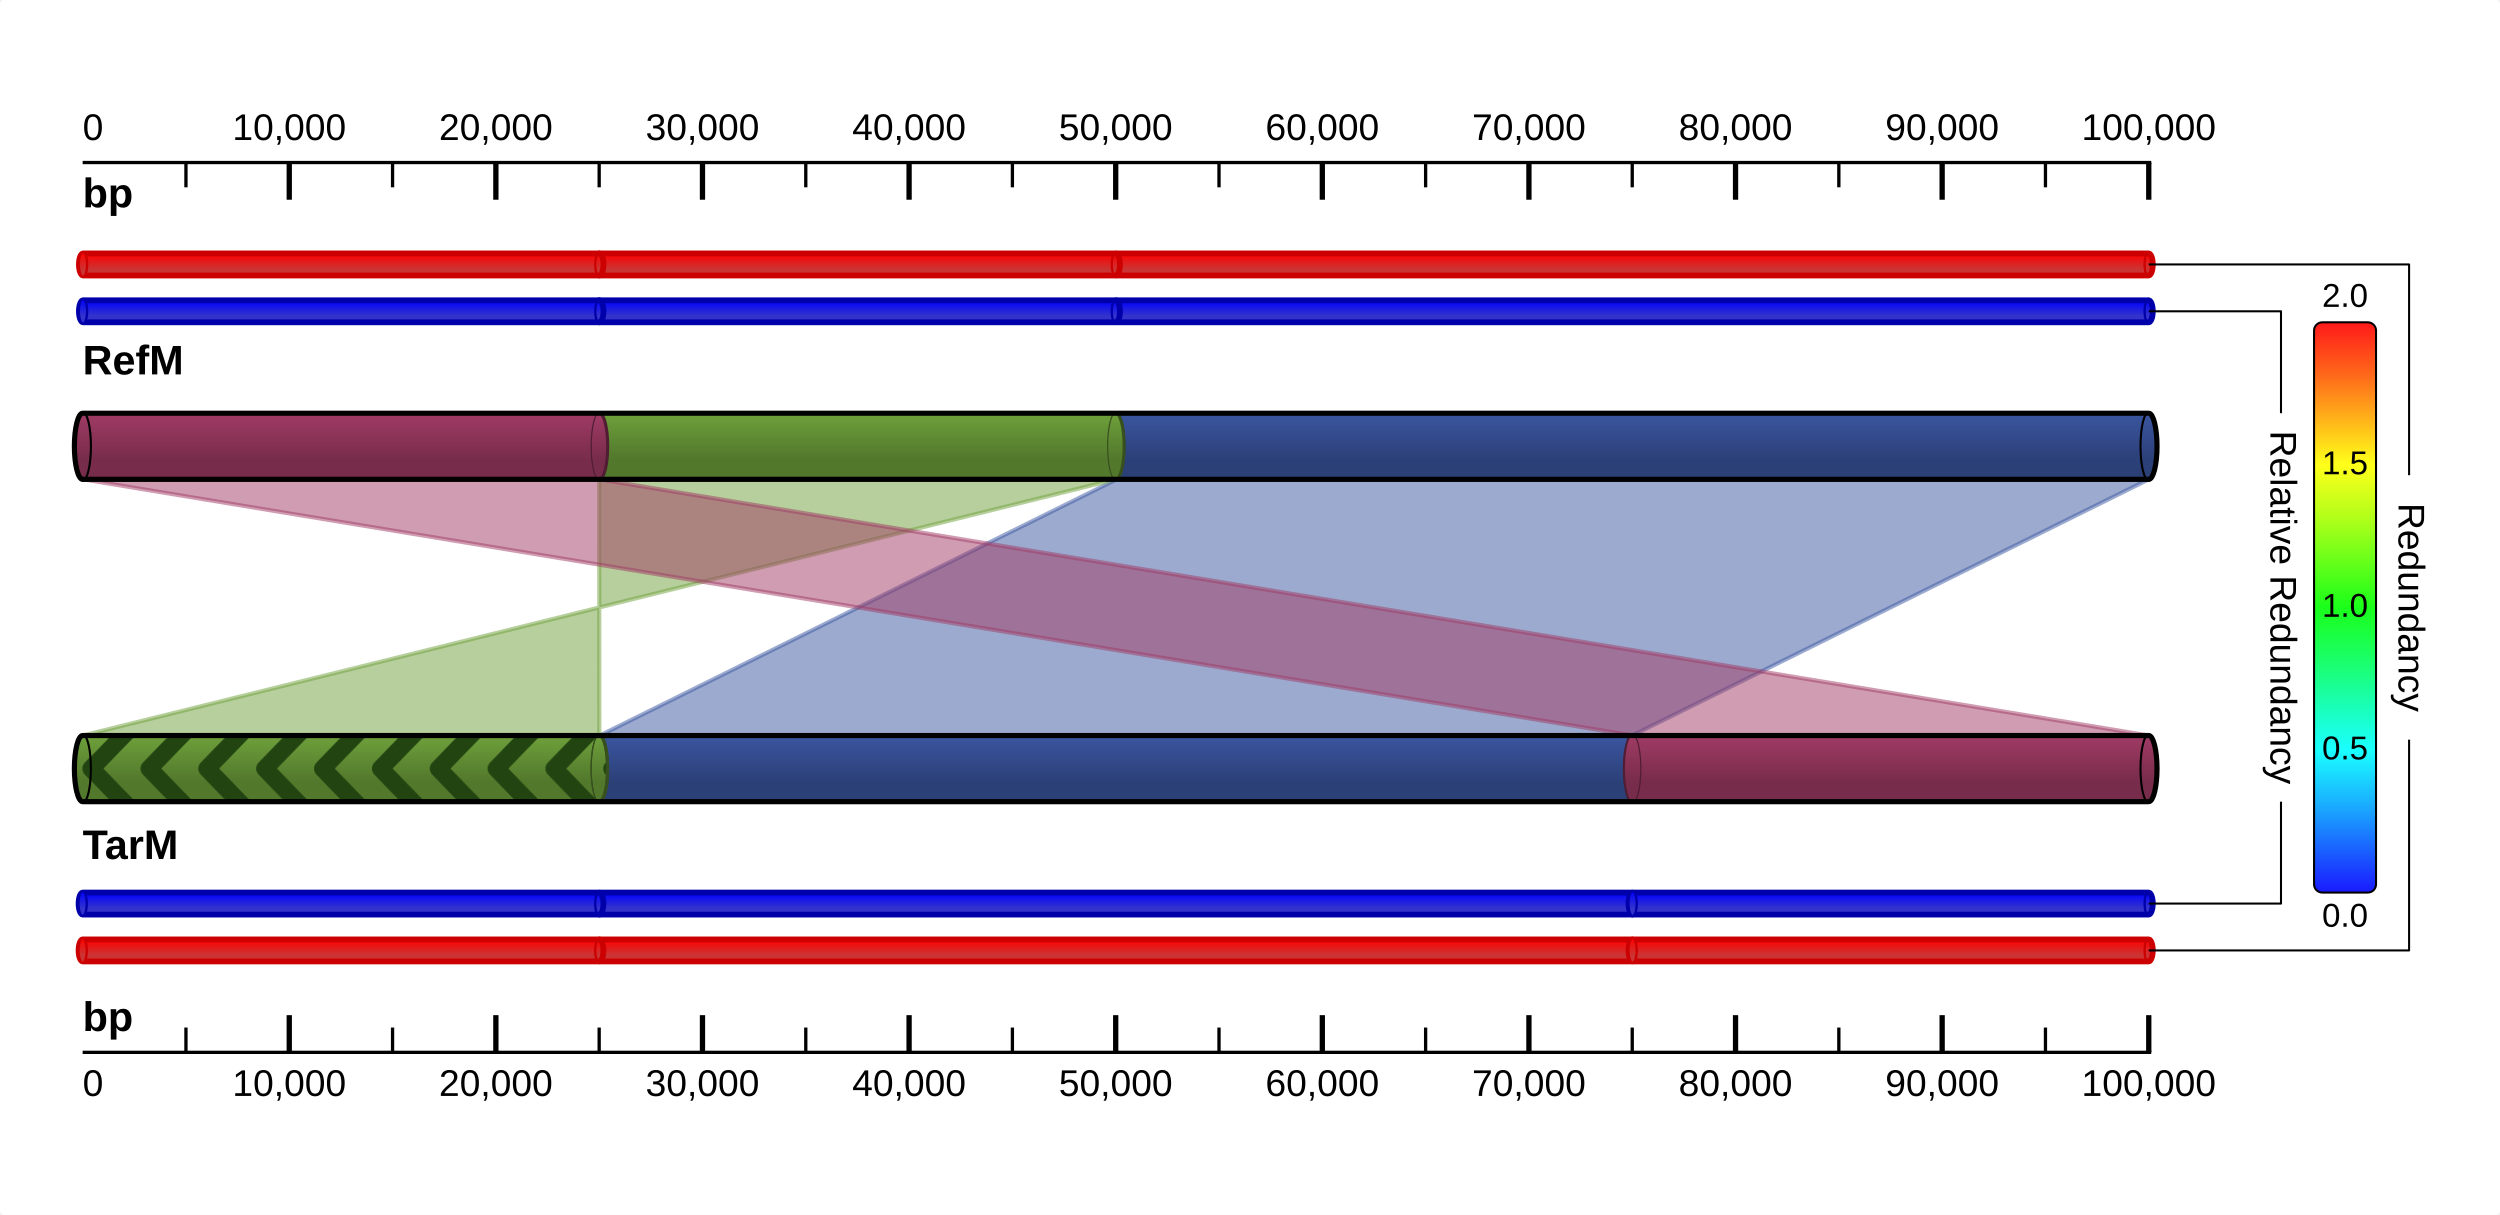
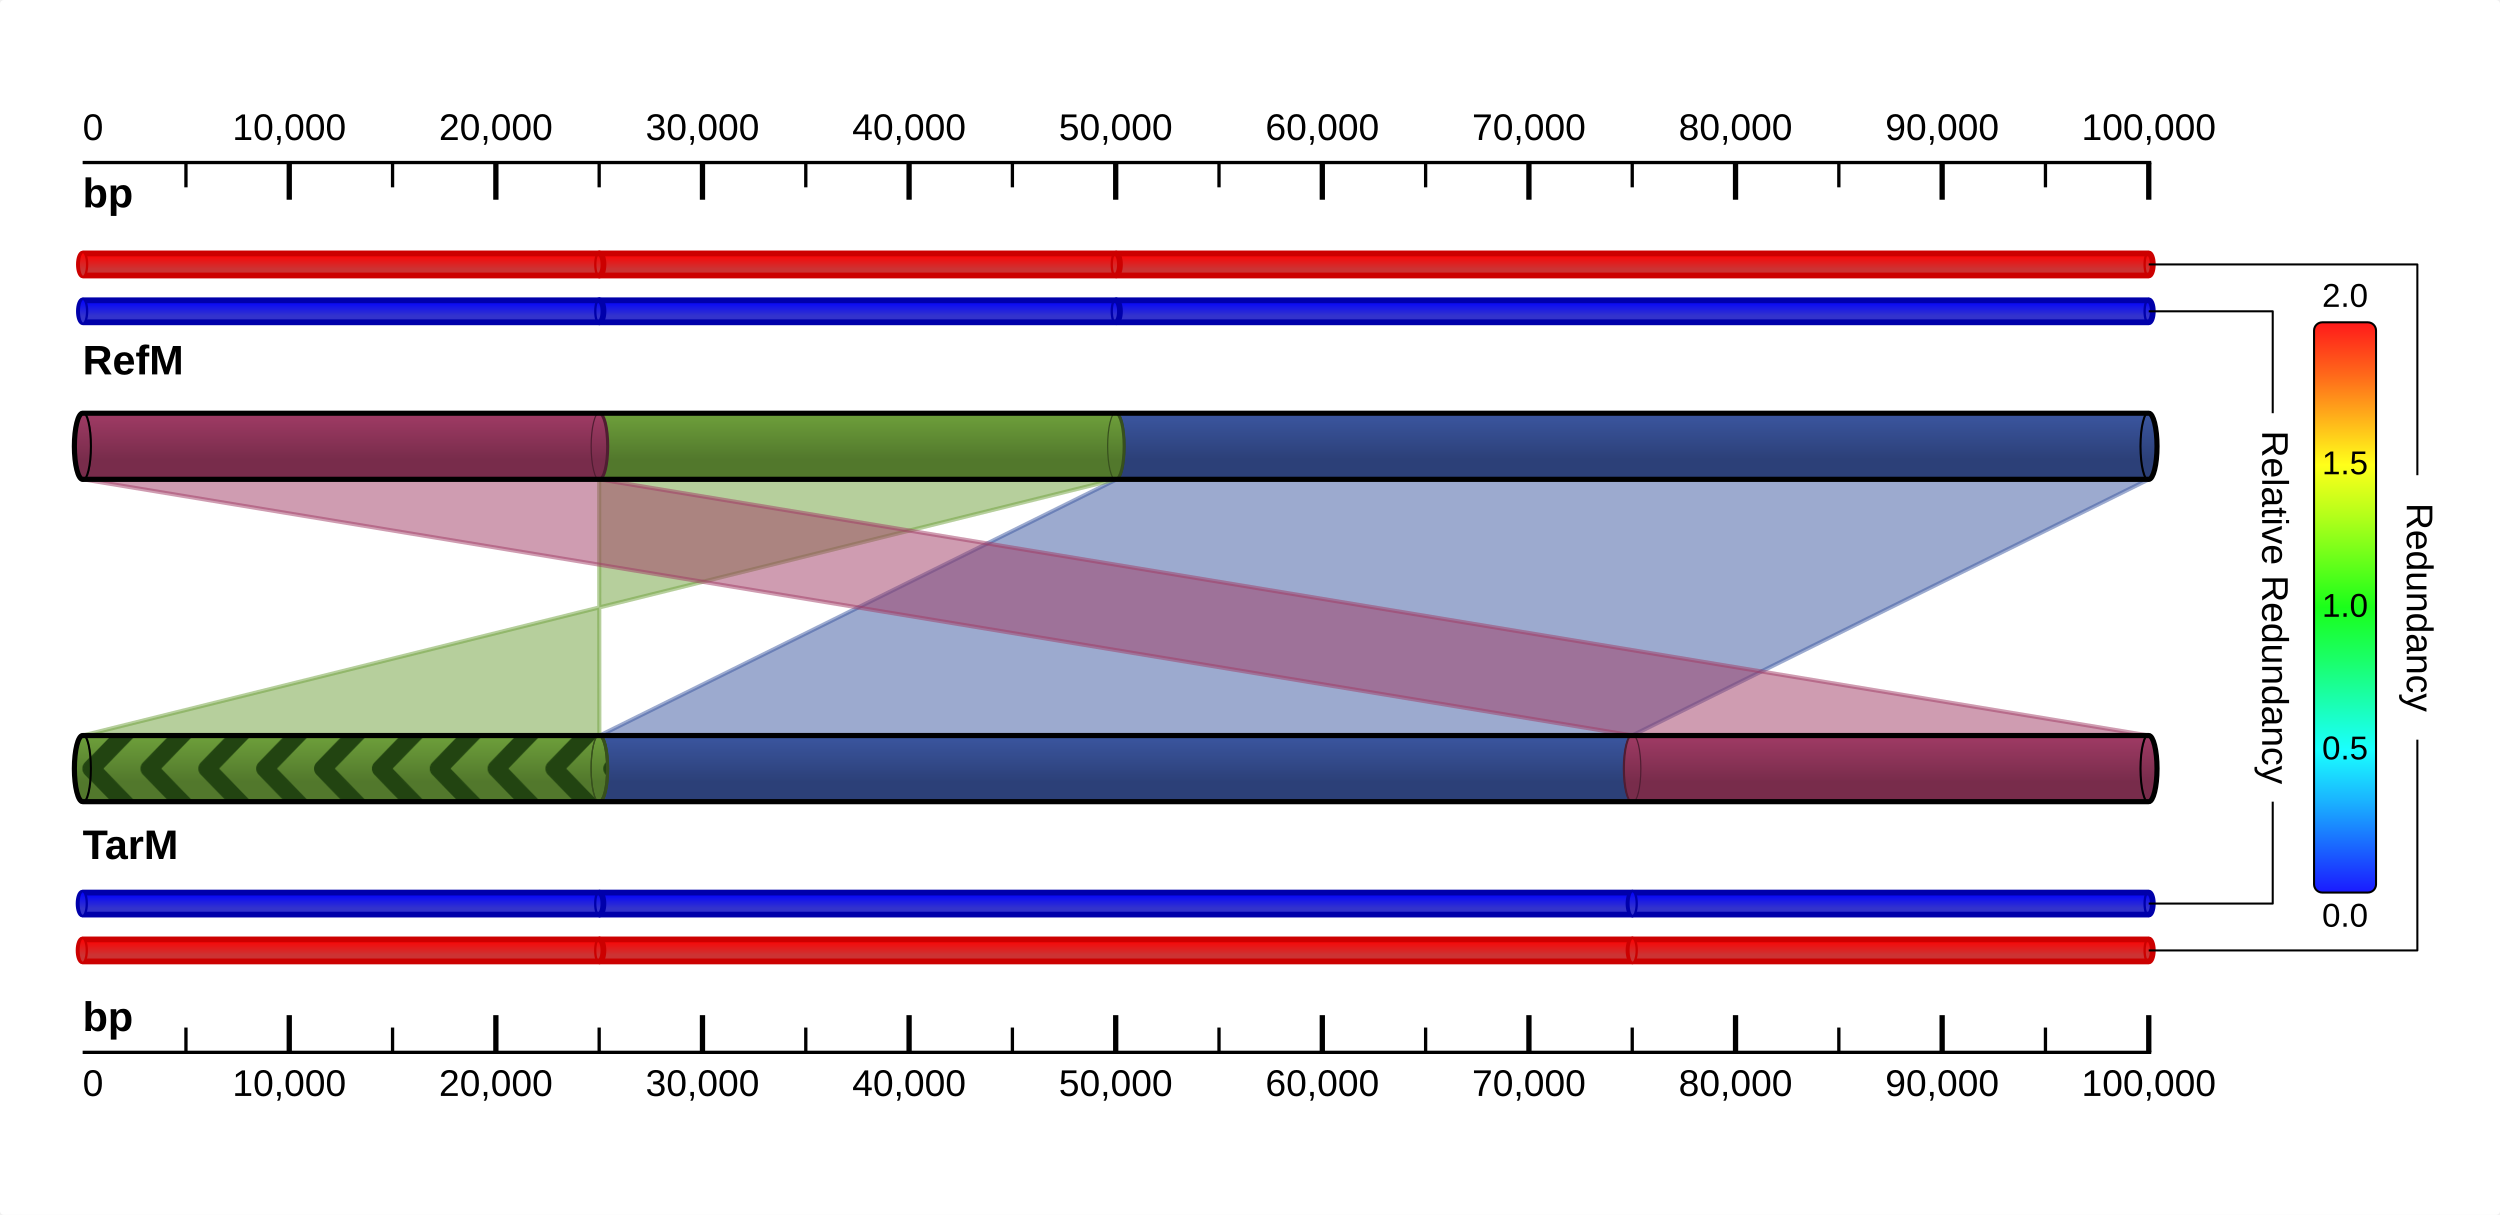
<svg xmlns="http://www.w3.org/2000/svg" width="605" height="294">
  <rect x="0" y="0" width="605" height="294" rx="1" ry="1" fill="white" fill-opacity="1" stroke="white" stroke-width="0" />
  <line id="20.00000039.333332520.59997639.333332" x1="20" y1="39.333" x2="520.6" y2="39.333" stroke-width="0.8" stroke="black" />
  <text id="20.00000047.333332" x="20" y="47.333" dominant-baseline="middle" font-size="10px" font-weight="bold" font-family="Arial" text-anchor="start" text-align="start" line-height="125%%">
bp</text>
  <text id="20.00000031.333332" x="20" y="31.333" dominant-baseline="middle" font-size="9px" font-weight="normal" font-family="Arial" text-anchor="start" text-align="start" line-height="125%%">
0</text>
  <line id="45.00000039.33333245.00000045.333332" x1="45" y1="39.333" x2="45" y2="45.333" stroke-width="0.8" stroke="black" />
  <line id="70.00000039.33333270.00000048.333332" x1="70" y1="39.333" x2="70" y2="48.333" stroke-width="1.28" stroke="black" />
  <text id="70.00000031.333332" x="70" y="31.333" dominant-baseline="middle" font-size="9px" font-weight="normal" font-family="Arial" text-anchor="middle" text-align="start" line-height="125%%">
10,000</text>
  <line id="95.00000039.33333295.00000045.333332" x1="95" y1="39.333" x2="95" y2="45.333" stroke-width="0.8" stroke="black" />
  <line id="120.00000039.333332120.00000048.333332" x1="120" y1="39.333" x2="120" y2="48.333" stroke-width="1.28" stroke="black" />
  <text id="120.00000031.333332" x="120" y="31.333" dominant-baseline="middle" font-size="9px" font-weight="normal" font-family="Arial" text-anchor="middle" text-align="start" line-height="125%%">
20,000</text>
  <line id="145.00000039.333332145.00000045.333332" x1="145" y1="39.333" x2="145" y2="45.333" stroke-width="0.8" stroke="black" />
  <line id="170.00000039.333332170.00000048.333332" x1="170" y1="39.333" x2="170" y2="48.333" stroke-width="1.28" stroke="black" />
  <text id="170.00000031.333332" x="170" y="31.333" dominant-baseline="middle" font-size="9px" font-weight="normal" font-family="Arial" text-anchor="middle" text-align="start" line-height="125%%">
30,000</text>
  <line id="195.00000039.333332195.00000045.333332" x1="195" y1="39.333" x2="195" y2="45.333" stroke-width="0.8" stroke="black" />
  <line id="220.00000039.333332220.00000048.333332" x1="220" y1="39.333" x2="220" y2="48.333" stroke-width="1.28" stroke="black" />
  <text id="220.00000031.333332" x="220" y="31.333" dominant-baseline="middle" font-size="9px" font-weight="normal" font-family="Arial" text-anchor="middle" text-align="start" line-height="125%%">
40,000</text>
  <line id="245.00000039.333332245.00000045.333332" x1="245" y1="39.333" x2="245" y2="45.333" stroke-width="0.8" stroke="black" />
  <line id="270.00000039.333332270.00000048.333332" x1="270" y1="39.333" x2="270" y2="48.333" stroke-width="1.28" stroke="black" />
  <text id="270.00000031.333332" x="270" y="31.333" dominant-baseline="middle" font-size="9px" font-weight="normal" font-family="Arial" text-anchor="middle" text-align="start" line-height="125%%">
50,000</text>
  <line id="295.00000039.333332295.00000045.333332" x1="295" y1="39.333" x2="295" y2="45.333" stroke-width="0.8" stroke="black" />
  <line id="320.00000039.333332320.00000048.333332" x1="320" y1="39.333" x2="320" y2="48.333" stroke-width="1.28" stroke="black" />
  <text id="320.00000031.333332" x="320" y="31.333" dominant-baseline="middle" font-size="9px" font-weight="normal" font-family="Arial" text-anchor="middle" text-align="start" line-height="125%%">
60,000</text>
  <line id="345.00000039.333332345.00000045.333332" x1="345" y1="39.333" x2="345" y2="45.333" stroke-width="0.8" stroke="black" />
  <line id="370.00000039.333332370.00000048.333332" x1="370" y1="39.333" x2="370" y2="48.333" stroke-width="1.28" stroke="black" />
  <text id="370.00000031.333332" x="370" y="31.333" dominant-baseline="middle" font-size="9px" font-weight="normal" font-family="Arial" text-anchor="middle" text-align="start" line-height="125%%">
70,000</text>
  <line id="395.00000039.333332395.00000045.333332" x1="395" y1="39.333" x2="395" y2="45.333" stroke-width="0.8" stroke="black" />
  <line id="420.00000039.333332420.00000048.333332" x1="420" y1="39.333" x2="420" y2="48.333" stroke-width="1.28" stroke="black" />
  <text id="420.00000031.333332" x="420" y="31.333" dominant-baseline="middle" font-size="9px" font-weight="normal" font-family="Arial" text-anchor="middle" text-align="start" line-height="125%%">
80,000</text>
  <line id="445.00000039.333332445.00000045.333332" x1="445" y1="39.333" x2="445" y2="45.333" stroke-width="0.8" stroke="black" />
  <line id="470.00000039.333332470.00000048.333332" x1="470" y1="39.333" x2="470" y2="48.333" stroke-width="1.28" stroke="black" />
  <text id="470.00000031.333332" x="470" y="31.333" dominant-baseline="middle" font-size="9px" font-weight="normal" font-family="Arial" text-anchor="middle" text-align="start" line-height="125%%">
90,000</text>
  <line id="495.00000039.333332495.00000045.333332" x1="495" y1="39.333" x2="495" y2="45.333" stroke-width="0.8" stroke="black" />
  <line id="520.00000039.333332520.00000048.333332" x1="520" y1="39.333" x2="520" y2="48.333" stroke-width="1.28" stroke="black" />
  <text id="520.00000031.333332" x="520" y="31.333" dominant-baseline="middle" font-size="9px" font-weight="normal" font-family="Arial" text-anchor="middle" text-align="start" line-height="125%%">
100,000</text>
  <line id="20.000000254.666672520.599976254.666672" x1="20" y1="254.667" x2="520.6" y2="254.667" stroke-width="0.8" stroke="black" />
  <text id="20.000000246.666672" x="20" y="246.667" dominant-baseline="middle" font-size="10px" font-weight="bold" font-family="Arial" text-anchor="start" text-align="start" line-height="125%%">
bp</text>
  <text id="20.000000262.666687" x="20" y="262.667" dominant-baseline="middle" font-size="9px" font-weight="normal" font-family="Arial" text-anchor="start" text-align="start" line-height="125%%">
0</text>
  <line id="45.000000254.66667245.000000248.666672" x1="45" y1="254.667" x2="45" y2="248.667" stroke-width="0.8" stroke="black" />
  <line id="70.000000254.66667270.000000245.666672" x1="70" y1="254.667" x2="70" y2="245.667" stroke-width="1.28" stroke="black" />
  <text id="70.000000262.666687" x="70" y="262.667" dominant-baseline="middle" font-size="9px" font-weight="normal" font-family="Arial" text-anchor="middle" text-align="start" line-height="125%%">
10,000</text>
  <line id="95.000000254.66667295.000000248.666672" x1="95" y1="254.667" x2="95" y2="248.667" stroke-width="0.8" stroke="black" />
  <line id="120.000000254.666672120.000000245.666672" x1="120" y1="254.667" x2="120" y2="245.667" stroke-width="1.28" stroke="black" />
  <text id="120.000000262.666687" x="120" y="262.667" dominant-baseline="middle" font-size="9px" font-weight="normal" font-family="Arial" text-anchor="middle" text-align="start" line-height="125%%">
20,000</text>
  <line id="145.000000254.666672145.000000248.666672" x1="145" y1="254.667" x2="145" y2="248.667" stroke-width="0.8" stroke="black" />
  <line id="170.000000254.666672170.000000245.666672" x1="170" y1="254.667" x2="170" y2="245.667" stroke-width="1.28" stroke="black" />
  <text id="170.000000262.666687" x="170" y="262.667" dominant-baseline="middle" font-size="9px" font-weight="normal" font-family="Arial" text-anchor="middle" text-align="start" line-height="125%%">
30,000</text>
  <line id="195.000000254.666672195.000000248.666672" x1="195" y1="254.667" x2="195" y2="248.667" stroke-width="0.8" stroke="black" />
  <line id="220.000000254.666672220.000000245.666672" x1="220" y1="254.667" x2="220" y2="245.667" stroke-width="1.28" stroke="black" />
  <text id="220.000000262.666687" x="220" y="262.667" dominant-baseline="middle" font-size="9px" font-weight="normal" font-family="Arial" text-anchor="middle" text-align="start" line-height="125%%">
40,000</text>
  <line id="245.000000254.666672245.000000248.666672" x1="245" y1="254.667" x2="245" y2="248.667" stroke-width="0.8" stroke="black" />
  <line id="270.000000254.666672270.000000245.666672" x1="270" y1="254.667" x2="270" y2="245.667" stroke-width="1.28" stroke="black" />
  <text id="270.000000262.666687" x="270" y="262.667" dominant-baseline="middle" font-size="9px" font-weight="normal" font-family="Arial" text-anchor="middle" text-align="start" line-height="125%%">
50,000</text>
  <line id="295.000000254.666672295.000000248.666672" x1="295" y1="254.667" x2="295" y2="248.667" stroke-width="0.8" stroke="black" />
  <line id="320.000000254.666672320.000000245.666672" x1="320" y1="254.667" x2="320" y2="245.667" stroke-width="1.28" stroke="black" />
  <text id="320.000000262.666687" x="320" y="262.667" dominant-baseline="middle" font-size="9px" font-weight="normal" font-family="Arial" text-anchor="middle" text-align="start" line-height="125%%">
60,000</text>
  <line id="345.000000254.666672345.000000248.666672" x1="345" y1="254.667" x2="345" y2="248.667" stroke-width="0.8" stroke="black" />
  <line id="370.000000254.666672370.000000245.666672" x1="370" y1="254.667" x2="370" y2="245.667" stroke-width="1.28" stroke="black" />
  <text id="370.000000262.666687" x="370" y="262.667" dominant-baseline="middle" font-size="9px" font-weight="normal" font-family="Arial" text-anchor="middle" text-align="start" line-height="125%%">
70,000</text>
  <line id="395.000000254.666672395.000000248.666672" x1="395" y1="254.667" x2="395" y2="248.667" stroke-width="0.8" stroke="black" />
  <line id="420.000000254.666672420.000000245.666672" x1="420" y1="254.667" x2="420" y2="245.667" stroke-width="1.28" stroke="black" />
  <text id="420.000000262.666687" x="420" y="262.667" dominant-baseline="middle" font-size="9px" font-weight="normal" font-family="Arial" text-anchor="middle" text-align="start" line-height="125%%">
80,000</text>
  <line id="445.000000254.666672445.000000248.666672" x1="445" y1="254.667" x2="445" y2="248.667" stroke-width="0.8" stroke="black" />
  <line id="470.000000254.666672470.000000245.666672" x1="470" y1="254.667" x2="470" y2="245.667" stroke-width="1.28" stroke="black" />
  <text id="470.000000262.666687" x="470" y="262.667" dominant-baseline="middle" font-size="9px" font-weight="normal" font-family="Arial" text-anchor="middle" text-align="start" line-height="125%%">
90,000</text>
  <line id="495.000000254.666672495.000000248.666672" x1="495" y1="254.667" x2="495" y2="248.667" stroke-width="0.8" stroke="black" />
  <line id="520.000000254.666672520.000000245.666672" x1="520" y1="254.667" x2="520" y2="245.667" stroke-width="1.28" stroke="black" />
  <text id="520.000000262.666687" x="520" y="262.667" dominant-baseline="middle" font-size="9px" font-weight="normal" font-family="Arial" text-anchor="middle" text-align="start" line-height="125%%">
100,000</text>
  <defs id="">
    <linearGradient id="grad270.204987116.000000" x1="0%" y1="0%" x2="100%" y2="0%">
      <stop offset="30%" stop-color="#2C4078" stop-opacity="1" />
      <stop offset="100%" stop-color="#3B56A0" stop-opacity="1" />
    </linearGradient>
  </defs>
  <path id="270.204987116.000000" d="M 270.205,116 v 249.79 a 8,2 0 0,0 16,0 v -249.79 a 8,2 0 0,0 -16,0 z " fill="url(#grad270.204987116.000000)" fill-opacity="1" stroke="#1D2B50" stroke-opacity="1" stroke-linejoin="round" stroke-width="0.75" transform="rotate(-90 270.205 116)" />
  <ellipse cx="278.205" cy="116" rx="8.18" ry="2" stroke-width="0.3" fill-opacity="1" stroke-opacity="1" stroke="#1D2B50" fill="url(#grad270.204987116.000000)" transform="rotate(-90 270.205 116)" />
  <ellipse cx="278.205" cy="365.79" rx="8.18" ry="2" stroke-width="0.3" fill-opacity="1" stroke-opacity="1" stroke="#1D2B50" fill="transparent" transform="rotate(-90 270.205 116)" />
  <defs id="">
    <linearGradient id="grad270.204987116.000000NRC" x1="0%" y1="0%" x2="100%" y2="0%">
      <stop offset="30%" stop-color="#3333CC" stop-opacity="1" />
      <stop offset="100%" stop-color="#0000ff" stop-opacity="1" />
    </linearGradient>
  </defs>
  <path id="308.204987116.000000" d="M 308.205,116 v 249.79 a 2.667,1 0 0,0 5.333,0 v -249.79 a 2.667,1 0 0,0 -5.333,0 z " fill="url(#grad270.204987116.000000NRC)" fill-opacity="1" stroke="#00A" stroke-opacity="1" stroke-linejoin="round" stroke-width="1.4" transform="rotate(-90 270.205 116)" />
  <ellipse cx="310.872" cy="116" rx="3.003" ry="1" stroke-width="0.56" fill-opacity="1" stroke-opacity="1" stroke="#00A" fill="url(#grad270.204987116.000000NRC)" transform="rotate(-90 270.205 116)" />
  <ellipse cx="310.872" cy="365.79" rx="3.003" ry="1" stroke-width="0.56" fill-opacity="1" stroke-opacity="1" stroke="#00A" fill="transparent" transform="rotate(-90 270.205 116)" />
  <defs id="">
    <linearGradient id="grad270.204987116.000000NRCRedun" x1="0%" y1="0%" x2="100%" y2="0%">
      <stop offset="30%" stop-color="#CC3333" stop-opacity="1" />
      <stop offset="100%" stop-color="#ff0000" stop-opacity="1" />
    </linearGradient>
  </defs>
  <path id="319.538330116.000000" d="M 319.538,116 v 249.79 a 2.667,1 0 0,0 5.333,0 v -249.79 a 2.667,1 0 0,0 -5.333,0 z " fill="url(#grad270.204987116.000000NRCRedun)" fill-opacity="1" stroke="#C00" stroke-opacity="1" stroke-linejoin="round" stroke-width="1.4" transform="rotate(-90 270.205 116)" />
  <ellipse cx="322.205" cy="116" rx="3.003" ry="1" stroke-width="0.56" fill-opacity="1" stroke-opacity="1" stroke="#C00" fill="url(#grad270.204987116.000000NRCRedun)" transform="rotate(-90 270.205 116)" />
  <ellipse cx="322.205" cy="365.79" rx="3.003" ry="1" stroke-width="0.56" fill-opacity="1" stroke-opacity="1" stroke="#C00" fill="transparent" transform="rotate(-90 270.205 116)" />
  <defs id="">
    <linearGradient id="grad145.134995194.000000" x1="0%" y1="0%" x2="100%" y2="0%">
      <stop offset="30%" stop-color="#2C4078" stop-opacity="1" />
      <stop offset="100%" stop-color="#3B56A0" stop-opacity="1" />
    </linearGradient>
  </defs>
  <path id="145.134995194.000000" d="M 145.135,194 v 249.845 a 8,2 0 0,0 16,0 v -249.845 a 8,2 0 0,0 -16,0 z " fill="url(#grad145.134995194.000000)" fill-opacity="1" stroke="#1D2B50" stroke-opacity="1" stroke-linejoin="round" stroke-width="0.75" transform="rotate(-90 145.135 194)" />
  <ellipse cx="153.135" cy="194" rx="8.18" ry="2" stroke-width="0.3" fill-opacity="1" stroke-opacity="1" stroke="#1D2B50" fill="url(#grad145.134995194.000000)" transform="rotate(-90 145.135 194)" />
  <ellipse cx="153.135" cy="443.845" rx="8.18" ry="2" stroke-width="0.3" fill-opacity="1" stroke-opacity="1" stroke="#1D2B50" fill="transparent" transform="rotate(-90 145.135 194)" />
  <defs id="">
    <linearGradient id="grad145.134995194.000000NRC" x1="0%" y1="0%" x2="100%" y2="0%">
      <stop offset="30%" stop-color="#3333CC" stop-opacity="1" />
      <stop offset="100%" stop-color="#0000ff" stop-opacity="1" />
    </linearGradient>
  </defs>
  <path id="117.801659194.000000" d="M 117.802,194 v 249.845 a 2.667,1 0 0,0 5.333,0 v -249.845 a 2.667,1 0 0,0 -5.333,0 z " fill="url(#grad145.134995194.000000NRC)" fill-opacity="1" stroke="#00A" stroke-opacity="1" stroke-linejoin="round" stroke-width="1.4" transform="rotate(-90 145.135 194)" />
  <ellipse cx="120.468" cy="194" rx="3.003" ry="1" stroke-width="0.56" fill-opacity="1" stroke-opacity="1" stroke="#00A" fill="url(#grad145.134995194.000000NRC)" transform="rotate(-90 145.135 194)" />
  <ellipse cx="120.468" cy="443.845" rx="3.003" ry="1" stroke-width="0.56" fill-opacity="1" stroke-opacity="1" stroke="#00A" fill="transparent" transform="rotate(-90 145.135 194)" />
  <defs id="">
    <linearGradient id="grad145.134995194.000000NRCRedun" x1="0%" y1="0%" x2="100%" y2="0%">
      <stop offset="30%" stop-color="#CC3333" stop-opacity="1" />
      <stop offset="100%" stop-color="#ff0000" stop-opacity="1" />
    </linearGradient>
  </defs>
  <path id="106.468323194.000000" d="M 106.468,194 v 249.845 a 2.667,1 0 0,0 5.333,0 v -249.845 a 2.667,1 0 0,0 -5.333,0 z " fill="url(#grad145.134995194.000000NRCRedun)" fill-opacity="1" stroke="#C00" stroke-opacity="1" stroke-linejoin="round" stroke-width="1.4" transform="rotate(-90 145.135 194)" />
  <ellipse cx="109.135" cy="194" rx="3.003" ry="1" stroke-width="0.56" fill-opacity="1" stroke-opacity="1" stroke="#C00" fill="url(#grad145.134995194.000000NRCRedun)" transform="rotate(-90 145.135 194)" />
  <ellipse cx="109.135" cy="443.845" rx="3.003" ry="1" stroke-width="0.56" fill-opacity="1" stroke-opacity="1" stroke="#C00" fill="transparent" transform="rotate(-90 145.135 194)" />
  <polygon points="270.205,116 519.995,116 394.98,178 145.135,178 " fill="#3B56A0" stroke="#3B56A0" stroke-width="1" stroke-opacity="0.5" fill-opacity="0.5" />
  <defs id="">
    <linearGradient id="grad145.000000116.000000" x1="0%" y1="0%" x2="100%" y2="0%">
      <stop offset="30%" stop-color="#52782C" stop-opacity="1" />
      <stop offset="100%" stop-color="#6EA03B" stop-opacity="1" />
    </linearGradient>
  </defs>
  <path id="145.000000116.000000" d="M 145,116 v 125.045 a 8,2 0 0,0 16,0 v -125.045 a 8,2 0 0,0 -16,0 z " fill="url(#grad145.000000116.000000)" fill-opacity="1" stroke="#37501D" stroke-opacity="1" stroke-linejoin="round" stroke-width="0.75" transform="rotate(-90 145 116)" />
  <ellipse cx="153" cy="116" rx="8.18" ry="2" stroke-width="0.3" fill-opacity="1" stroke-opacity="1" stroke="#37501D" fill="url(#grad145.000000116.000000)" transform="rotate(-90 145 116)" />
  <ellipse cx="153" cy="241.045" rx="8.18" ry="2" stroke-width="0.3" fill-opacity="1" stroke-opacity="1" stroke="#37501D" fill="transparent" transform="rotate(-90 145 116)" />
  <defs id="">
    <linearGradient id="grad145.000000116.000000NRC" x1="0%" y1="0%" x2="100%" y2="0%">
      <stop offset="30%" stop-color="#3333CC" stop-opacity="1" />
      <stop offset="100%" stop-color="#0000ff" stop-opacity="1" />
    </linearGradient>
  </defs>
  <path id="183.000000116.000000" d="M 183,116 v 125.045 a 2.667,1 0 0,0 5.333,0 v -125.045 a 2.667,1 0 0,0 -5.333,0 z " fill="url(#grad145.000000116.000000NRC)" fill-opacity="1" stroke="#00A" stroke-opacity="1" stroke-linejoin="round" stroke-width="1.4" transform="rotate(-90 145 116)" />
  <ellipse cx="185.667" cy="116" rx="3.003" ry="1" stroke-width="0.56" fill-opacity="1" stroke-opacity="1" stroke="#00A" fill="url(#grad145.000000116.000000NRC)" transform="rotate(-90 145 116)" />
  <ellipse cx="185.667" cy="241.045" rx="3.003" ry="1" stroke-width="0.56" fill-opacity="1" stroke-opacity="1" stroke="#00A" fill="transparent" transform="rotate(-90 145 116)" />
  <defs id="">
    <linearGradient id="grad145.000000116.000000NRCRedun" x1="0%" y1="0%" x2="100%" y2="0%">
      <stop offset="30%" stop-color="#CC3333" stop-opacity="1" />
      <stop offset="100%" stop-color="#ff0000" stop-opacity="1" />
    </linearGradient>
  </defs>
  <path id="194.333328116.000000" d="M 194.333,116 v 125.045 a 2.667,1 0 0,0 5.333,0 v -125.045 a 2.667,1 0 0,0 -5.333,0 z " fill="url(#grad145.000000116.000000NRCRedun)" fill-opacity="1" stroke="#C00" stroke-opacity="1" stroke-linejoin="round" stroke-width="1.4" transform="rotate(-90 145 116)" />
  <ellipse cx="197" cy="116" rx="3.003" ry="1" stroke-width="0.56" fill-opacity="1" stroke-opacity="1" stroke="#C00" fill="url(#grad145.000000116.000000NRCRedun)" transform="rotate(-90 145 116)" />
  <ellipse cx="197" cy="241.045" rx="3.003" ry="1" stroke-width="0.56" fill-opacity="1" stroke-opacity="1" stroke="#C00" fill="transparent" transform="rotate(-90 145 116)" />
  <defs id="">
    <linearGradient id="grad20.000000194.000000" x1="0%" y1="0%" x2="100%" y2="0%">
      <stop offset="30%" stop-color="#52782C" stop-opacity="1" />
      <stop offset="100%" stop-color="#6EA03B" stop-opacity="1" />
    </linearGradient>
  </defs>
  <path id="20.000000194.000000" d="M 20,194 v 125.045 a 8,2 0 0,0 16,0 v -125.045 a 8,2 0 0,0 -16,0 z " fill="url(#grad20.000000194.000000)" fill-opacity="1" stroke="#37501D" stroke-opacity="1" stroke-linejoin="round" stroke-width="0.75" transform="rotate(-90 20 194)" />
  <ellipse cx="28" cy="194" rx="8.18" ry="2" stroke-width="0.3" fill-opacity="1" stroke-opacity="1" stroke="#37501D" fill="url(#grad20.000000194.000000)" transform="rotate(-90 20 194)" />
  <ellipse cx="28" cy="319.045" rx="8.18" ry="2" stroke-width="0.3" fill-opacity="1" stroke-opacity="1" stroke="#37501D" fill="transparent" transform="rotate(-90 20 194)" />
  <defs id="">
    <pattern id="Wavy20.000000194.000000" x="20" y="194" width="16" height="14" patternUnits="userSpaceOnUse">
      <path id="" d="m -2.1,11.9 l 10.1,-9.8 l 10.1,9.8 " fill="transparent" fill-opacity="0.9" stroke="#241" stroke-opacity="1" stroke-linejoin="round" stroke-width="4.2" />
    </pattern>
  </defs>
  <path id="20.000000194.000000" d="M 20,194 v 125.045 a 8,2 0 0,0 16,0 v -125.045 a 8,2 0 0,0 -16,0 z " fill="url(#Wavy20.000000194.000000)" fill-opacity="1" stroke="#37501D" stroke-opacity="1" stroke-linejoin="round" stroke-width="0.75" transform="rotate(-90 20 194)" />
  <ellipse cx="28" cy="194" rx="8.18" ry="2" stroke-width="0.3" fill-opacity="1" stroke-opacity="1" stroke="#37501D" fill="url(#Wavy20.000000194.000000)" transform="rotate(-90 20 194)" />
  <ellipse cx="28" cy="319.045" rx="8.18" ry="2" stroke-width="0.3" fill-opacity="1" stroke-opacity="1" stroke="#37501D" fill="transparent" transform="rotate(-90 20 194)" />
  <defs id="">
    <linearGradient id="grad20.000000194.000000NRC" x1="0%" y1="0%" x2="100%" y2="0%">
      <stop offset="30%" stop-color="#3333CC" stop-opacity="1" />
      <stop offset="100%" stop-color="#0000ff" stop-opacity="1" />
    </linearGradient>
  </defs>
  <path id="-7.333334194.000000" d="M -7.333,194 v 125.045 a 2.667,1 0 0,0 5.333,0 v -125.045 a 2.667,1 0 0,0 -5.333,0 z " fill="url(#grad20.000000194.000000NRC)" fill-opacity="1" stroke="#00A" stroke-opacity="1" stroke-linejoin="round" stroke-width="1.4" transform="rotate(-90 20 194)" />
  <ellipse cx="-4.667" cy="194" rx="3.003" ry="1" stroke-width="0.56" fill-opacity="1" stroke-opacity="1" stroke="#00A" fill="url(#grad20.000000194.000000NRC)" transform="rotate(-90 20 194)" />
  <ellipse cx="-4.667" cy="319.045" rx="3.003" ry="1" stroke-width="0.56" fill-opacity="1" stroke-opacity="1" stroke="#00A" fill="transparent" transform="rotate(-90 20 194)" />
  <defs id="">
    <linearGradient id="grad20.000000194.000000NRCRedun" x1="0%" y1="0%" x2="100%" y2="0%">
      <stop offset="30%" stop-color="#CC3333" stop-opacity="1" />
      <stop offset="100%" stop-color="#ff0000" stop-opacity="1" />
    </linearGradient>
  </defs>
  <path id="-18.666668194.000000" d="M -18.667,194 v 125.045 a 2.667,1 0 0,0 5.333,0 v -125.045 a 2.667,1 0 0,0 -5.333,0 z " fill="url(#grad20.000000194.000000NRCRedun)" fill-opacity="1" stroke="#C00" stroke-opacity="1" stroke-linejoin="round" stroke-width="1.4" transform="rotate(-90 20 194)" />
  <ellipse cx="-16" cy="194" rx="3.003" ry="1" stroke-width="0.56" fill-opacity="1" stroke-opacity="1" stroke="#C00" fill="url(#grad20.000000194.000000NRCRedun)" transform="rotate(-90 20 194)" />
  <ellipse cx="-16" cy="319.045" rx="3.003" ry="1" stroke-width="0.56" fill-opacity="1" stroke-opacity="1" stroke="#C00" fill="transparent" transform="rotate(-90 20 194)" />
  <polygon points="145,116 270.045,116 20,178 145.045,178 " fill="#6EA03B" stroke="#6EA03B" stroke-width="1" stroke-opacity="0.5" fill-opacity="0.5" />
  <defs id="">
    <linearGradient id="grad20.080000116.000000" x1="0%" y1="0%" x2="100%" y2="0%">
      <stop offset="30%" stop-color="#782C4B" stop-opacity="1" />
      <stop offset="100%" stop-color="#A03B65" stop-opacity="1" />
    </linearGradient>
  </defs>
  <path id="20.080000116.000000" d="M 20.08,116 v 124.98 a 8,2 0 0,0 16,0 v -124.98 a 8,2 0 0,0 -16,0 z " fill="url(#grad20.080000116.000000)" fill-opacity="1" stroke="#501D32" stroke-opacity="1" stroke-linejoin="round" stroke-width="0.75" transform="rotate(-90 20.08 116)" />
  <ellipse cx="28.08" cy="116" rx="8.18" ry="2" stroke-width="0.3" fill-opacity="1" stroke-opacity="1" stroke="#501D32" fill="url(#grad20.080000116.000000)" transform="rotate(-90 20.08 116)" />
  <ellipse cx="28.08" cy="240.98" rx="8.18" ry="2" stroke-width="0.3" fill-opacity="1" stroke-opacity="1" stroke="#501D32" fill="transparent" transform="rotate(-90 20.08 116)" />
  <defs id="">
    <linearGradient id="grad20.080000116.000000NRC" x1="0%" y1="0%" x2="100%" y2="0%">
      <stop offset="30%" stop-color="#3333CC" stop-opacity="1" />
      <stop offset="100%" stop-color="#0000ff" stop-opacity="1" />
    </linearGradient>
  </defs>
  <path id="58.080002116.000000" d="M 58.08,116 v 124.98 a 2.667,1 0 0,0 5.333,0 v -124.98 a 2.667,1 0 0,0 -5.333,0 z " fill="url(#grad20.080000116.000000NRC)" fill-opacity="1" stroke="#00A" stroke-opacity="1" stroke-linejoin="round" stroke-width="1.4" transform="rotate(-90 20.08 116)" />
  <ellipse cx="60.747" cy="116" rx="3.003" ry="1" stroke-width="0.56" fill-opacity="1" stroke-opacity="1" stroke="#00A" fill="url(#grad20.080000116.000000NRC)" transform="rotate(-90 20.08 116)" />
  <ellipse cx="60.747" cy="240.98" rx="3.003" ry="1" stroke-width="0.56" fill-opacity="1" stroke-opacity="1" stroke="#00A" fill="transparent" transform="rotate(-90 20.08 116)" />
  <defs id="">
    <linearGradient id="grad20.080000116.000000NRCRedun" x1="0%" y1="0%" x2="100%" y2="0%">
      <stop offset="30%" stop-color="#CC3333" stop-opacity="1" />
      <stop offset="100%" stop-color="#ff0000" stop-opacity="1" />
    </linearGradient>
  </defs>
  <path id="69.413338116.000000" d="M 69.413,116 v 124.98 a 2.667,1 0 0,0 5.333,0 v -124.98 a 2.667,1 0 0,0 -5.333,0 z " fill="url(#grad20.080000116.000000NRCRedun)" fill-opacity="1" stroke="#C00" stroke-opacity="1" stroke-linejoin="round" stroke-width="1.4" transform="rotate(-90 20.08 116)" />
  <ellipse cx="72.08" cy="116" rx="3.003" ry="1" stroke-width="0.56" fill-opacity="1" stroke-opacity="1" stroke="#C00" fill="url(#grad20.080000116.000000NRCRedun)" transform="rotate(-90 20.08 116)" />
  <ellipse cx="72.08" cy="240.98" rx="3.003" ry="1" stroke-width="0.56" fill-opacity="1" stroke-opacity="1" stroke="#C00" fill="transparent" transform="rotate(-90 20.08 116)" />
  <defs id="">
    <linearGradient id="grad395.084991194.000000" x1="0%" y1="0%" x2="100%" y2="0%">
      <stop offset="30%" stop-color="#782C4B" stop-opacity="1" />
      <stop offset="100%" stop-color="#A03B65" stop-opacity="1" />
    </linearGradient>
  </defs>
  <path id="395.084991194.000000" d="M 395.085,194 v 124.91 a 8,2 0 0,0 16,0 v -124.91 a 8,2 0 0,0 -16,0 z " fill="url(#grad395.084991194.000000)" fill-opacity="1" stroke="#501D32" stroke-opacity="1" stroke-linejoin="round" stroke-width="0.75" transform="rotate(-90 395.085 194)" />
  <ellipse cx="403.085" cy="194" rx="8.18" ry="2" stroke-width="0.3" fill-opacity="1" stroke-opacity="1" stroke="#501D32" fill="url(#grad395.084991194.000000)" transform="rotate(-90 395.085 194)" />
  <ellipse cx="403.085" cy="318.91" rx="8.18" ry="2" stroke-width="0.3" fill-opacity="1" stroke-opacity="1" stroke="#501D32" fill="transparent" transform="rotate(-90 395.085 194)" />
  <defs id="">
    <linearGradient id="grad395.084991194.000000NRC" x1="0%" y1="0%" x2="100%" y2="0%">
      <stop offset="30%" stop-color="#3333CC" stop-opacity="1" />
      <stop offset="100%" stop-color="#0000ff" stop-opacity="1" />
    </linearGradient>
  </defs>
  <path id="367.751648194.000000" d="M 367.752,194 v 124.91 a 2.667,1 0 0,0 5.333,0 v -124.91 a 2.667,1 0 0,0 -5.333,0 z " fill="url(#grad395.084991194.000000NRC)" fill-opacity="1" stroke="#00A" stroke-opacity="1" stroke-linejoin="round" stroke-width="1.4" transform="rotate(-90 395.085 194)" />
  <ellipse cx="370.418" cy="194" rx="3.003" ry="1" stroke-width="0.56" fill-opacity="1" stroke-opacity="1" stroke="#00A" fill="url(#grad395.084991194.000000NRC)" transform="rotate(-90 395.085 194)" />
  <ellipse cx="370.418" cy="318.91" rx="3.003" ry="1" stroke-width="0.56" fill-opacity="1" stroke-opacity="1" stroke="#00A" fill="transparent" transform="rotate(-90 395.085 194)" />
  <defs id="">
    <linearGradient id="grad395.084991194.000000NRCRedun" x1="0%" y1="0%" x2="100%" y2="0%">
      <stop offset="30%" stop-color="#CC3333" stop-opacity="1" />
      <stop offset="100%" stop-color="#ff0000" stop-opacity="1" />
    </linearGradient>
  </defs>
  <path id="356.418335194.000000" d="M 356.418,194 v 124.91 a 2.667,1 0 0,0 5.333,0 v -124.91 a 2.667,1 0 0,0 -5.333,0 z " fill="url(#grad395.084991194.000000NRCRedun)" fill-opacity="1" stroke="#C00" stroke-opacity="1" stroke-linejoin="round" stroke-width="1.4" transform="rotate(-90 395.085 194)" />
  <ellipse cx="359.085" cy="194" rx="3.003" ry="1" stroke-width="0.56" fill-opacity="1" stroke-opacity="1" stroke="#C00" fill="url(#grad395.084991194.000000NRCRedun)" transform="rotate(-90 395.085 194)" />
  <ellipse cx="359.085" cy="318.91" rx="3.003" ry="1" stroke-width="0.56" fill-opacity="1" stroke-opacity="1" stroke="#C00" fill="transparent" transform="rotate(-90 395.085 194)" />
  <polygon points="20.08,116 145.06,116 519.995,178 395.085,178 " fill="#A03B65" stroke="#A03B65" stroke-width="1" stroke-opacity="0.5" fill-opacity="0.5" />
  <path id="20.000000116.000000" d="M 20,116 v 500 a 8,2 0 0,0 16,0 v -500 a 8,2 0 0,0 -16,0 z " fill="transparent" fill-opacity="0.9" stroke="black" stroke-opacity="1" stroke-linejoin="round" stroke-width="1.25" transform="rotate(-90 20 116)" />
  <ellipse cx="28" cy="116" rx="8.3" ry="2" stroke-width="0.5" fill-opacity="0.9" stroke-opacity="1" stroke="black" fill="transparent" transform="rotate(-90 20 116)" />
  <ellipse cx="28" cy="616" rx="8.3" ry="2" stroke-width="0.5" fill-opacity="0.9" stroke-opacity="1" stroke="black" fill="transparent" transform="rotate(-90 20 116)" />
  <path id="20.000000194.000000" d="M 20,194 v 500 a 8,2 0 0,0 16,0 v -500 a 8,2 0 0,0 -16,0 z " fill="transparent" fill-opacity="0.9" stroke="black" stroke-opacity="1" stroke-linejoin="round" stroke-width="1.25" transform="rotate(-90 20 194)" />
  <ellipse cx="28" cy="194" rx="8.3" ry="2" stroke-width="0.5" fill-opacity="0.9" stroke-opacity="1" stroke="black" fill="transparent" transform="rotate(-90 20 194)" />
  <ellipse cx="28" cy="694" rx="8.3" ry="2" stroke-width="0.5" fill-opacity="0.9" stroke-opacity="1" stroke="black" fill="transparent" transform="rotate(-90 20 194)" />
  <text id="20.00000084.000000" x="20" y="84" dominant-baseline="text-before-edge" font-size="10px" font-weight="bold" font-family="Arial" text-anchor="start" text-align="start" line-height="125%%">
RefM</text>
  <text id="20.000000210.000000" x="20" y="210" dominant-baseline="text-after-edge" font-size="10px" font-weight="bold" font-family="Arial" text-anchor="start" text-align="start" line-height="125%%">
TarM</text>
-   <text id="552.000000147.000000" x="552" y="147" dominant-baseline="middle" transform="rotate(90 552 147)" font-size="9px" font-family="Arial" text-anchor="middle" text-align="start" line-height="125%%">
+   <text id="550.000000147.000000" x="550" y="147" dominant-baseline="middle" transform="rotate(90 550 147)" font-size="9px" font-family="Arial" text-anchor="middle" text-align="start" line-height="125%%">
Relative Redundancy</text>
-   <text id="583.000000147.000000" x="583" y="147" dominant-baseline="middle" transform="rotate(90 583 147)" font-size="9px" font-family="Arial" text-anchor="middle" text-align="start" line-height="125%%">
+   <path id="" d="M 519.995,75.333 H 550 V 100 " fill="transparent" fill-opacity="0.9" stroke="black" stroke-opacity="1" stroke-linejoin="round" stroke-width="0.5" />
+   <path id="" d="M 519.995,218.667 H 550 V 194 " fill="transparent" fill-opacity="0.9" stroke="black" stroke-opacity="1" stroke-linejoin="round" stroke-width="0.5" />
+   <text id="585.000000147.000000" x="585" y="147" dominant-baseline="middle" transform="rotate(90 585 147)" font-size="9px" font-family="Arial" text-anchor="middle" text-align="start" line-height="125%%">
Redundancy</text>
+   <path id="" d="M 519.995,64 H 585 V 115 " fill="transparent" fill-opacity="0.9" stroke="black" stroke-opacity="1" stroke-linejoin="round" stroke-width="0.5" />
+   <path id="" d="M 519.995,230 H 585 V 179 " fill="transparent" fill-opacity="0.9" stroke="black" stroke-opacity="1" stroke-linejoin="round" stroke-width="0.5" />
  <defs id="">
    <linearGradient id="grad560.00000078.000000" x1="0%" y1="100%" x2="0%" y2="0%">
      <stop offset="0%" stop-color="#0000ff" stop-opacity="1" />
      <stop offset="8%" stop-color="#0055ff" stop-opacity="1" />
      <stop offset="16%" stop-color="#00aaff" stop-opacity="1" />
      <stop offset="25%" stop-color="#00ffff" stop-opacity="1" />
      <stop offset="33%" stop-color="#00ffaa" stop-opacity="1" />
      <stop offset="41%" stop-color="#00ff55" stop-opacity="1" />
      <stop offset="50%" stop-color="#00ff00" stop-opacity="1" />
      <stop offset="58%" stop-color="#55ff00" stop-opacity="1" />
      <stop offset="66%" stop-color="#aaff00" stop-opacity="1" />
      <stop offset="75%" stop-color="#ffff00" stop-opacity="1" />
      <stop offset="83%" stop-color="#ffaa00" stop-opacity="1" />
      <stop offset="91%" stop-color="#ff5500" stop-opacity="1" />
      <stop offset="100%" stop-color="#ff0000" stop-opacity="1" />
    </linearGradient>
  </defs>
  <rect x="560" y="78" width="15" height="138" rx="2" ry="2" fill="url(#grad560.00000078.000000)" fill-opacity="0.9" stroke="black" stroke-width="0.5" />
  <text id="567.500000222.000000" x="567.5" y="222" dominant-baseline="middle" font-size="8px" font-weight="normal" font-family="Arial" text-anchor="middle" text-align="middle" line-height="125%%">
0.0</text>
  <text id="567.500000181.500000" x="567.5" y="181.5" dominant-baseline="middle" font-size="8px" font-weight="normal" font-family="Arial" text-anchor="middle" text-align="middle" line-height="125%%">
0.5</text>
  <text id="567.500000147.000000" x="567.5" y="147" dominant-baseline="middle" font-size="8px" font-weight="normal" font-family="Arial" text-anchor="middle" text-align="middle" line-height="125%%">
1.0</text>
  <text id="567.500000112.500000" x="567.5" y="112.5" dominant-baseline="middle" font-size="8px" font-weight="normal" font-family="Arial" text-anchor="middle" text-align="middle" line-height="125%%">
1.5</text>
  <text id="567.50000072.000000" x="567.5" y="72" dominant-baseline="middle" font-size="8px" font-weight="normal" font-family="Arial" text-anchor="middle" text-align="middle" line-height="125%%">
2.0</text>
-   <path id="" d="M 519.995,75.333 H 552 V 100 " fill="transparent" fill-opacity="0.9" stroke="black" stroke-opacity="1" stroke-linejoin="round" stroke-width="0.5" />
-   <path id="" d="M 519.995,218.667 H 552 V 194 " fill="transparent" fill-opacity="0.9" stroke="black" stroke-opacity="1" stroke-linejoin="round" stroke-width="0.5" />
-   <path id="" d="M 519.995,64 H 583 V 115 " fill="transparent" fill-opacity="0.9" stroke="black" stroke-opacity="1" stroke-linejoin="round" stroke-width="0.5" />
-   <path id="" d="M 519.995,230 H 583 V 179 " fill="transparent" fill-opacity="0.9" stroke="black" stroke-opacity="1" stroke-linejoin="round" stroke-width="0.5" />
</svg>
